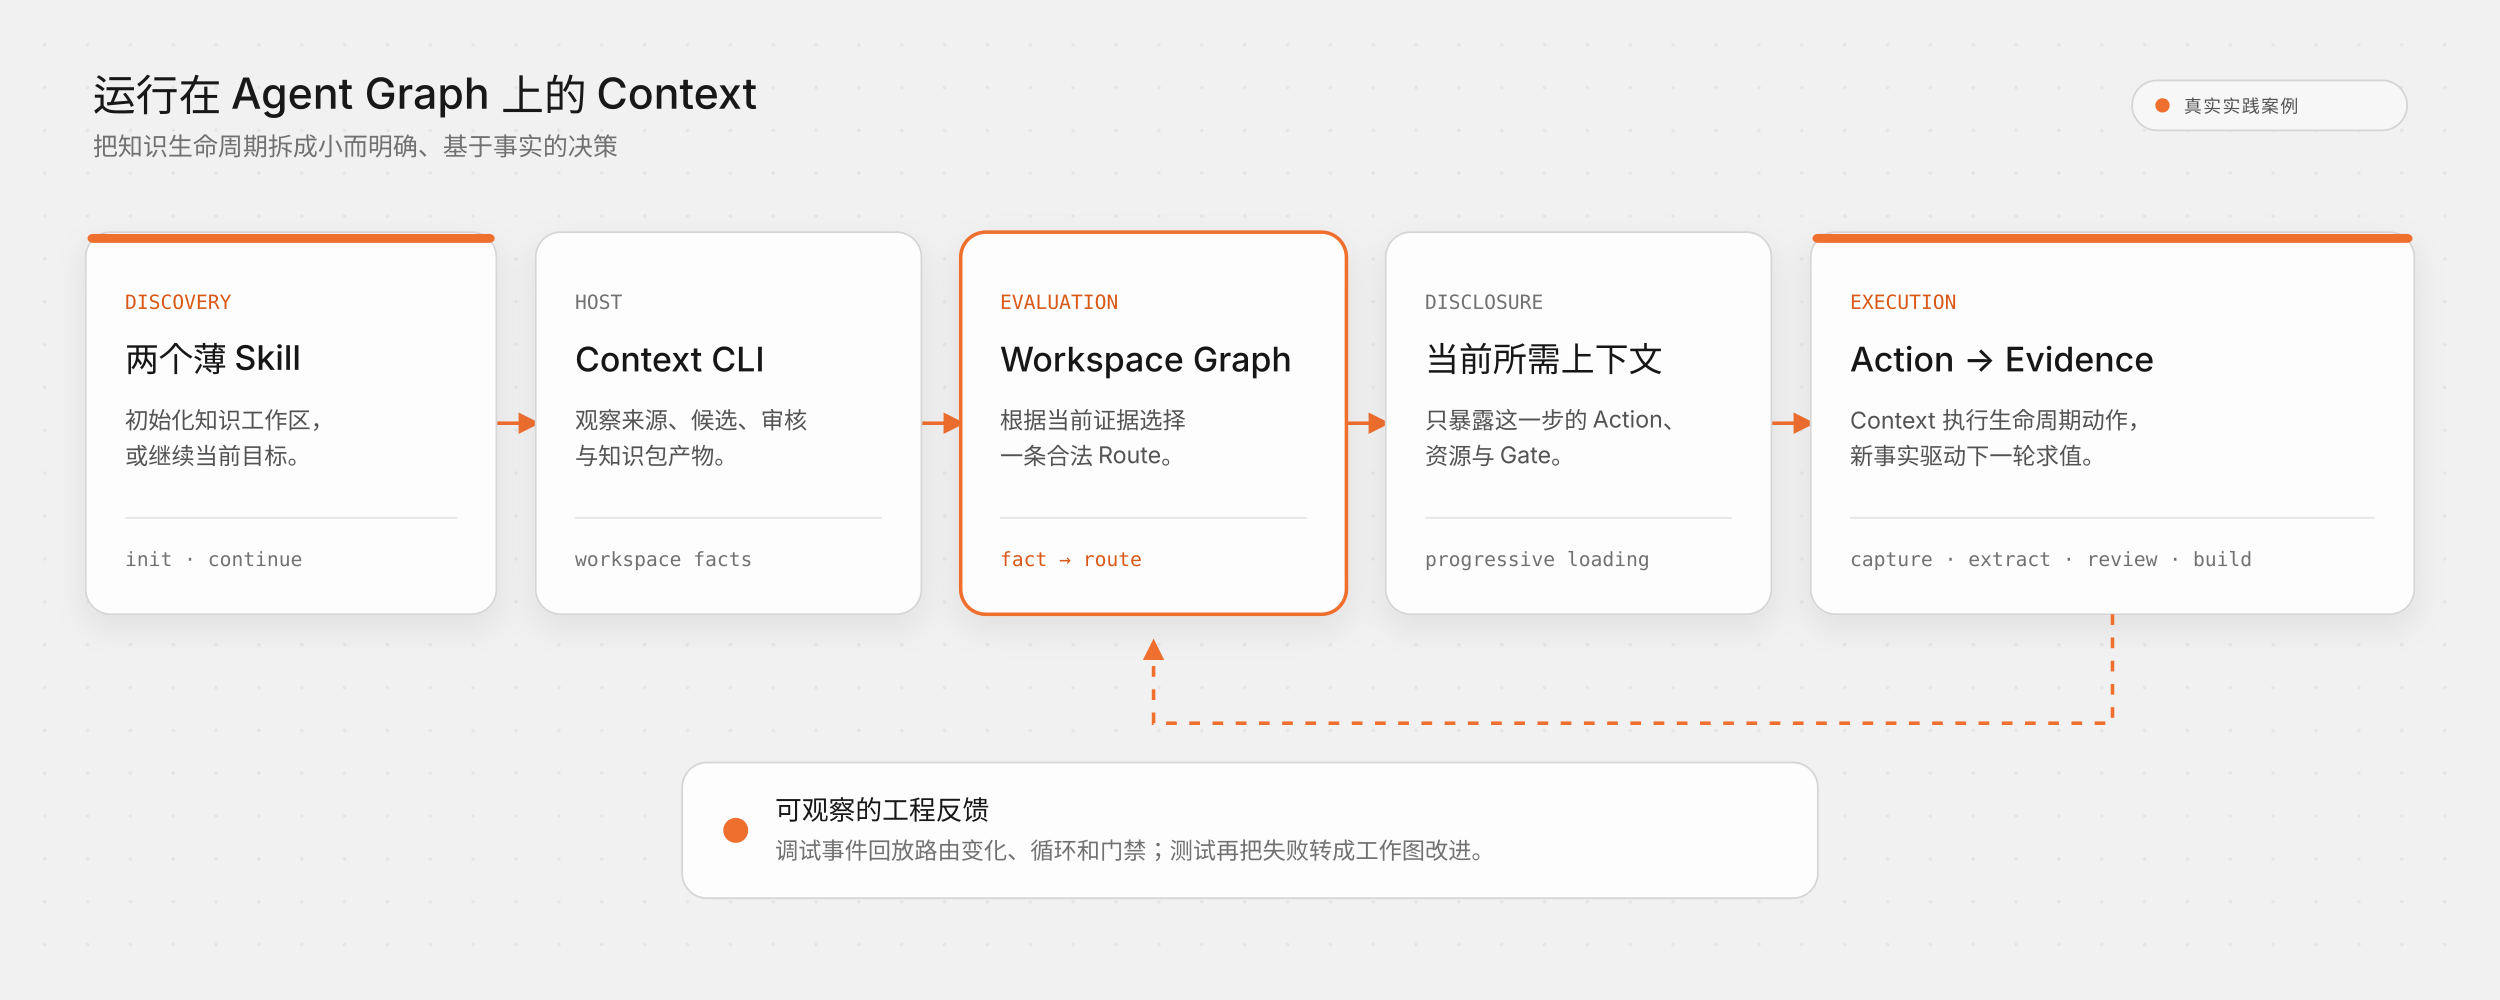
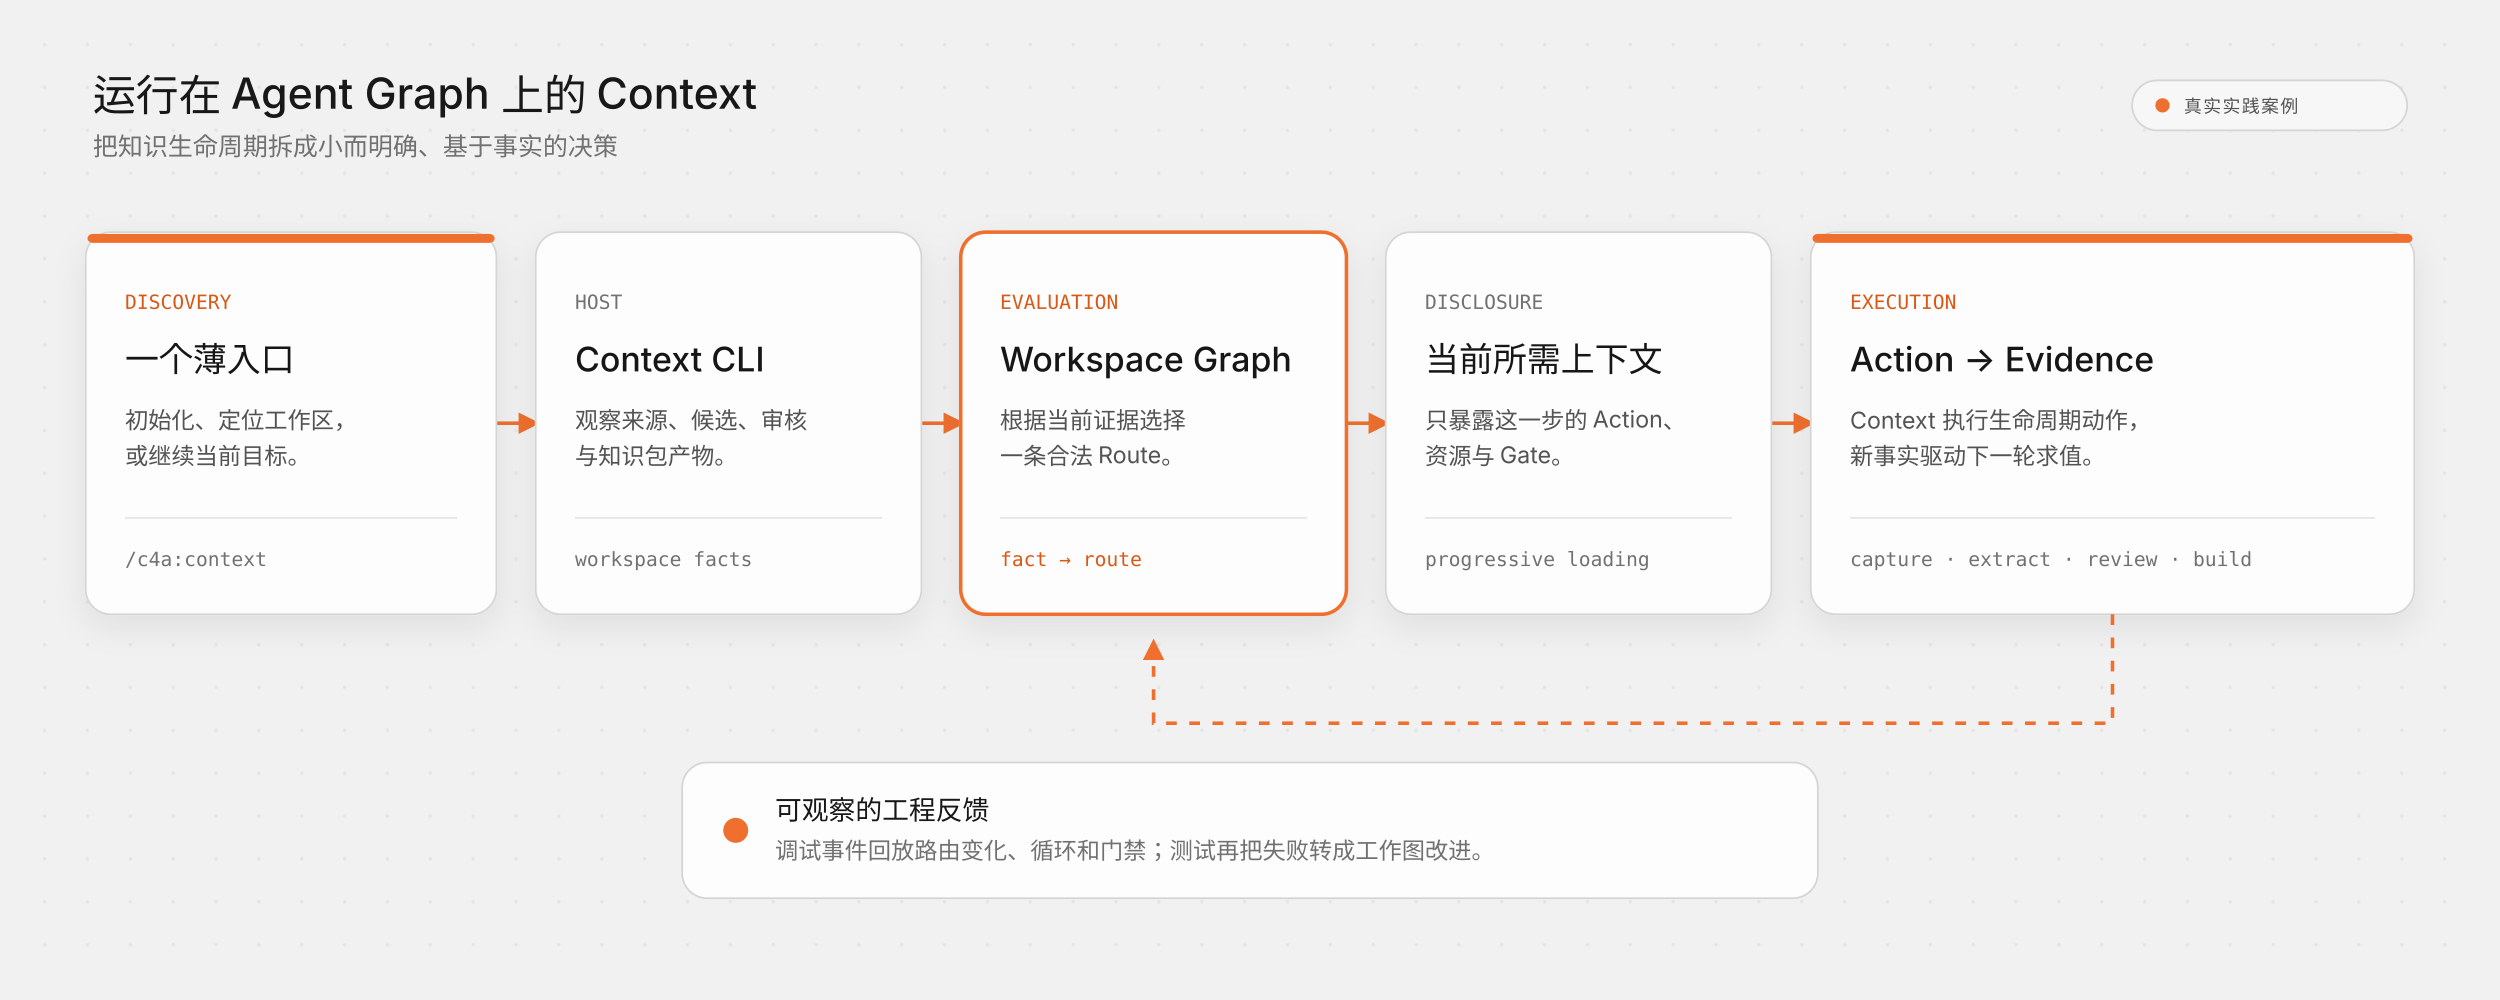
<svg xmlns="http://www.w3.org/2000/svg" width="1400" height="560" viewBox="0 0 1400 560" role="img" aria-labelledby="title desc">
  <defs>
    <pattern id="grid" width="24" height="24" patternUnits="userSpaceOnUse">
      <circle cx="1" cy="1" r="1" fill="#d5d5d5" opacity=".46" />
    </pattern>
    <filter id="lift" x="-20%" y="-20%" width="140%" height="150%">
      <feDropShadow dx="0" dy="7" stdDeviation="9" flood-color="#181818" flood-opacity=".075" />
    </filter>
    <marker id="arrow" viewBox="0 0 10 10" refX="8" refY="5" markerWidth="6" markerHeight="6" orient="auto">
      <path d="M0 0 10 5 0 10Z" fill="#ef6f2e" />
    </marker>
  </defs>
  <rect width="1400" height="560" fill="#f1f1f2" />
  <rect x="20" y="20" width="1360" height="520" fill="url(#grid)" />
  <g font-family="Inter, Geist, 'PingFang SC', 'Microsoft YaHei', sans-serif">
    <text x="52" y="62" fill="#181818" font-size="24" font-weight="500">运行在 Agent Graph 上的 Context</text>
    <text x="52" y="87" fill="#717171" font-size="14">把知识生命周期拆成小而明确、基于事实的决策</text>
    <g transform="translate(1194 45)">
      <rect width="154" height="28" rx="14" fill="#f7f7f7" stroke="#d5d5d5" />
      <circle cx="17" cy="14" r="4" fill="#ef6f2e" />
      <text x="29" y="18" fill="#535353" font-family="monospace" font-size="10" letter-spacing=".8">真实实践案例</text>
    </g>
  </g>
  <g fill="none" stroke="#ef6f2e" stroke-width="2" marker-end="url(#arrow)">
    <path d="M278 237H300" />
    <path d="M516 237H538" />
    <path d="M754 237H776" />
    <path d="M992 237H1014" />
  </g>
  <g filter="url(#lift)" font-family="Inter, Geist, 'PingFang SC', 'Microsoft YaHei', sans-serif">
    <g transform="translate(48 130)">
      <rect width="230" height="214" rx="14" fill="#fdfdfd" stroke="#d5d5d5" />
      <rect x="1" y="1" width="228" height="5" rx="3" fill="#ef6f2e" />
      <text x="22" y="43" fill="#d95817" font-family="monospace" font-size="11">DISCOVERY</text>
-       <text x="22" y="78" fill="#181818" font-size="19" font-weight="500">两个薄 Skill</text>
+       <text x="22" y="78" fill="#181818" font-size="19" font-weight="500">一个薄入口</text>
      <text x="22" y="110" fill="#535353" font-size="13">
-         <tspan x="22">初始化知识工作区，</tspan>
+         <tspan x="22">初始化、定位工作区，</tspan>
        <tspan x="22" dy="20">或继续当前目标。</tspan>
      </text>
      <line x1="22" y1="160" x2="208" y2="160" stroke="#e5e5e5" />
-       <text x="22" y="187" fill="#717171" font-family="monospace" font-size="11">init · continue</text>
+       <text x="22" y="187" fill="#717171" font-family="monospace" font-size="11">/c4a:context</text>
    </g>
    <g transform="translate(300 130)">
      <rect width="216" height="214" rx="14" fill="#fdfdfd" stroke="#d5d5d5" />
      <text x="22" y="43" fill="#717171" font-family="monospace" font-size="11">HOST</text>
      <text x="22" y="78" fill="#181818" font-size="19" font-weight="500">Context CLI</text>
      <text x="22" y="110" fill="#535353" font-size="13">
        <tspan x="22">观察来源、候选、审核</tspan>
        <tspan x="22" dy="20">与知识包产物。</tspan>
      </text>
      <line x1="22" y1="160" x2="194" y2="160" stroke="#e5e5e5" />
      <text x="22" y="187" fill="#717171" font-family="monospace" font-size="11">workspace facts</text>
    </g>
    <g transform="translate(538 130)">
      <rect width="216" height="214" rx="14" fill="#fdfdfd" stroke="#ef6f2e" stroke-width="2" />
      <text x="22" y="43" fill="#d95817" font-family="monospace" font-size="11">EVALUATION</text>
      <text x="22" y="78" fill="#181818" font-size="19" font-weight="500">Workspace Graph</text>
      <text x="22" y="110" fill="#535353" font-size="13">
        <tspan x="22">根据当前证据选择</tspan>
        <tspan x="22" dy="20">一条合法 Route。</tspan>
      </text>
      <line x1="22" y1="160" x2="194" y2="160" stroke="#e5e5e5" />
      <text x="22" y="187" fill="#d95817" font-family="monospace" font-size="11">fact → route</text>
    </g>
    <g transform="translate(776 130)">
      <rect width="216" height="214" rx="14" fill="#fdfdfd" stroke="#d5d5d5" />
      <text x="22" y="43" fill="#717171" font-family="monospace" font-size="11">DISCLOSURE</text>
      <text x="22" y="78" fill="#181818" font-size="19" font-weight="500">当前所需上下文</text>
      <text x="22" y="110" fill="#535353" font-size="13">
        <tspan x="22">只暴露这一步的 Action、</tspan>
        <tspan x="22" dy="20">资源与 Gate。</tspan>
      </text>
      <line x1="22" y1="160" x2="194" y2="160" stroke="#e5e5e5" />
      <text x="22" y="187" fill="#717171" font-family="monospace" font-size="11">progressive loading</text>
    </g>
    <g transform="translate(1014 130)">
      <rect width="338" height="214" rx="14" fill="#fdfdfd" stroke="#d5d5d5" />
      <rect x="1" y="1" width="336" height="5" rx="3" fill="#ef6f2e" />
      <text x="22" y="43" fill="#d95817" font-family="monospace" font-size="11">EXECUTION</text>
      <text x="22" y="78" fill="#181818" font-size="19" font-weight="500">Action → Evidence</text>
      <text x="22" y="110" fill="#535353" font-size="13">
        <tspan x="22">Context 执行生命周期动作，</tspan>
        <tspan x="22" dy="20">新事实驱动下一轮求值。</tspan>
      </text>
      <line x1="22" y1="160" x2="316" y2="160" stroke="#e5e5e5" />
      <text x="22" y="187" fill="#717171" font-family="monospace" font-size="11">capture · extract · review · build</text>
    </g>
  </g>
  <path d="M1183 344V405H646V360" fill="none" stroke="#ef6f2e" stroke-width="2" stroke-dasharray="6 7" marker-end="url(#arrow)" />
  <g font-family="Inter, Geist, 'PingFang SC', 'Microsoft YaHei', sans-serif">
    <g transform="translate(382 427)">
      <rect width="636" height="76" rx="14" fill="#fdfdfd" stroke="#d5d5d5" />
      <circle cx="30" cy="38" r="7" fill="#ef6f2e" />
      <text x="52" y="32" fill="#181818" font-size="15" font-weight="500">可观察的工程反馈</text>
      <text x="52" y="54" fill="#717171" font-size="13">调试事件回放路由变化、循环和门禁；测试再把失败转成工作图改进。</text>
    </g>
  </g>
</svg>
